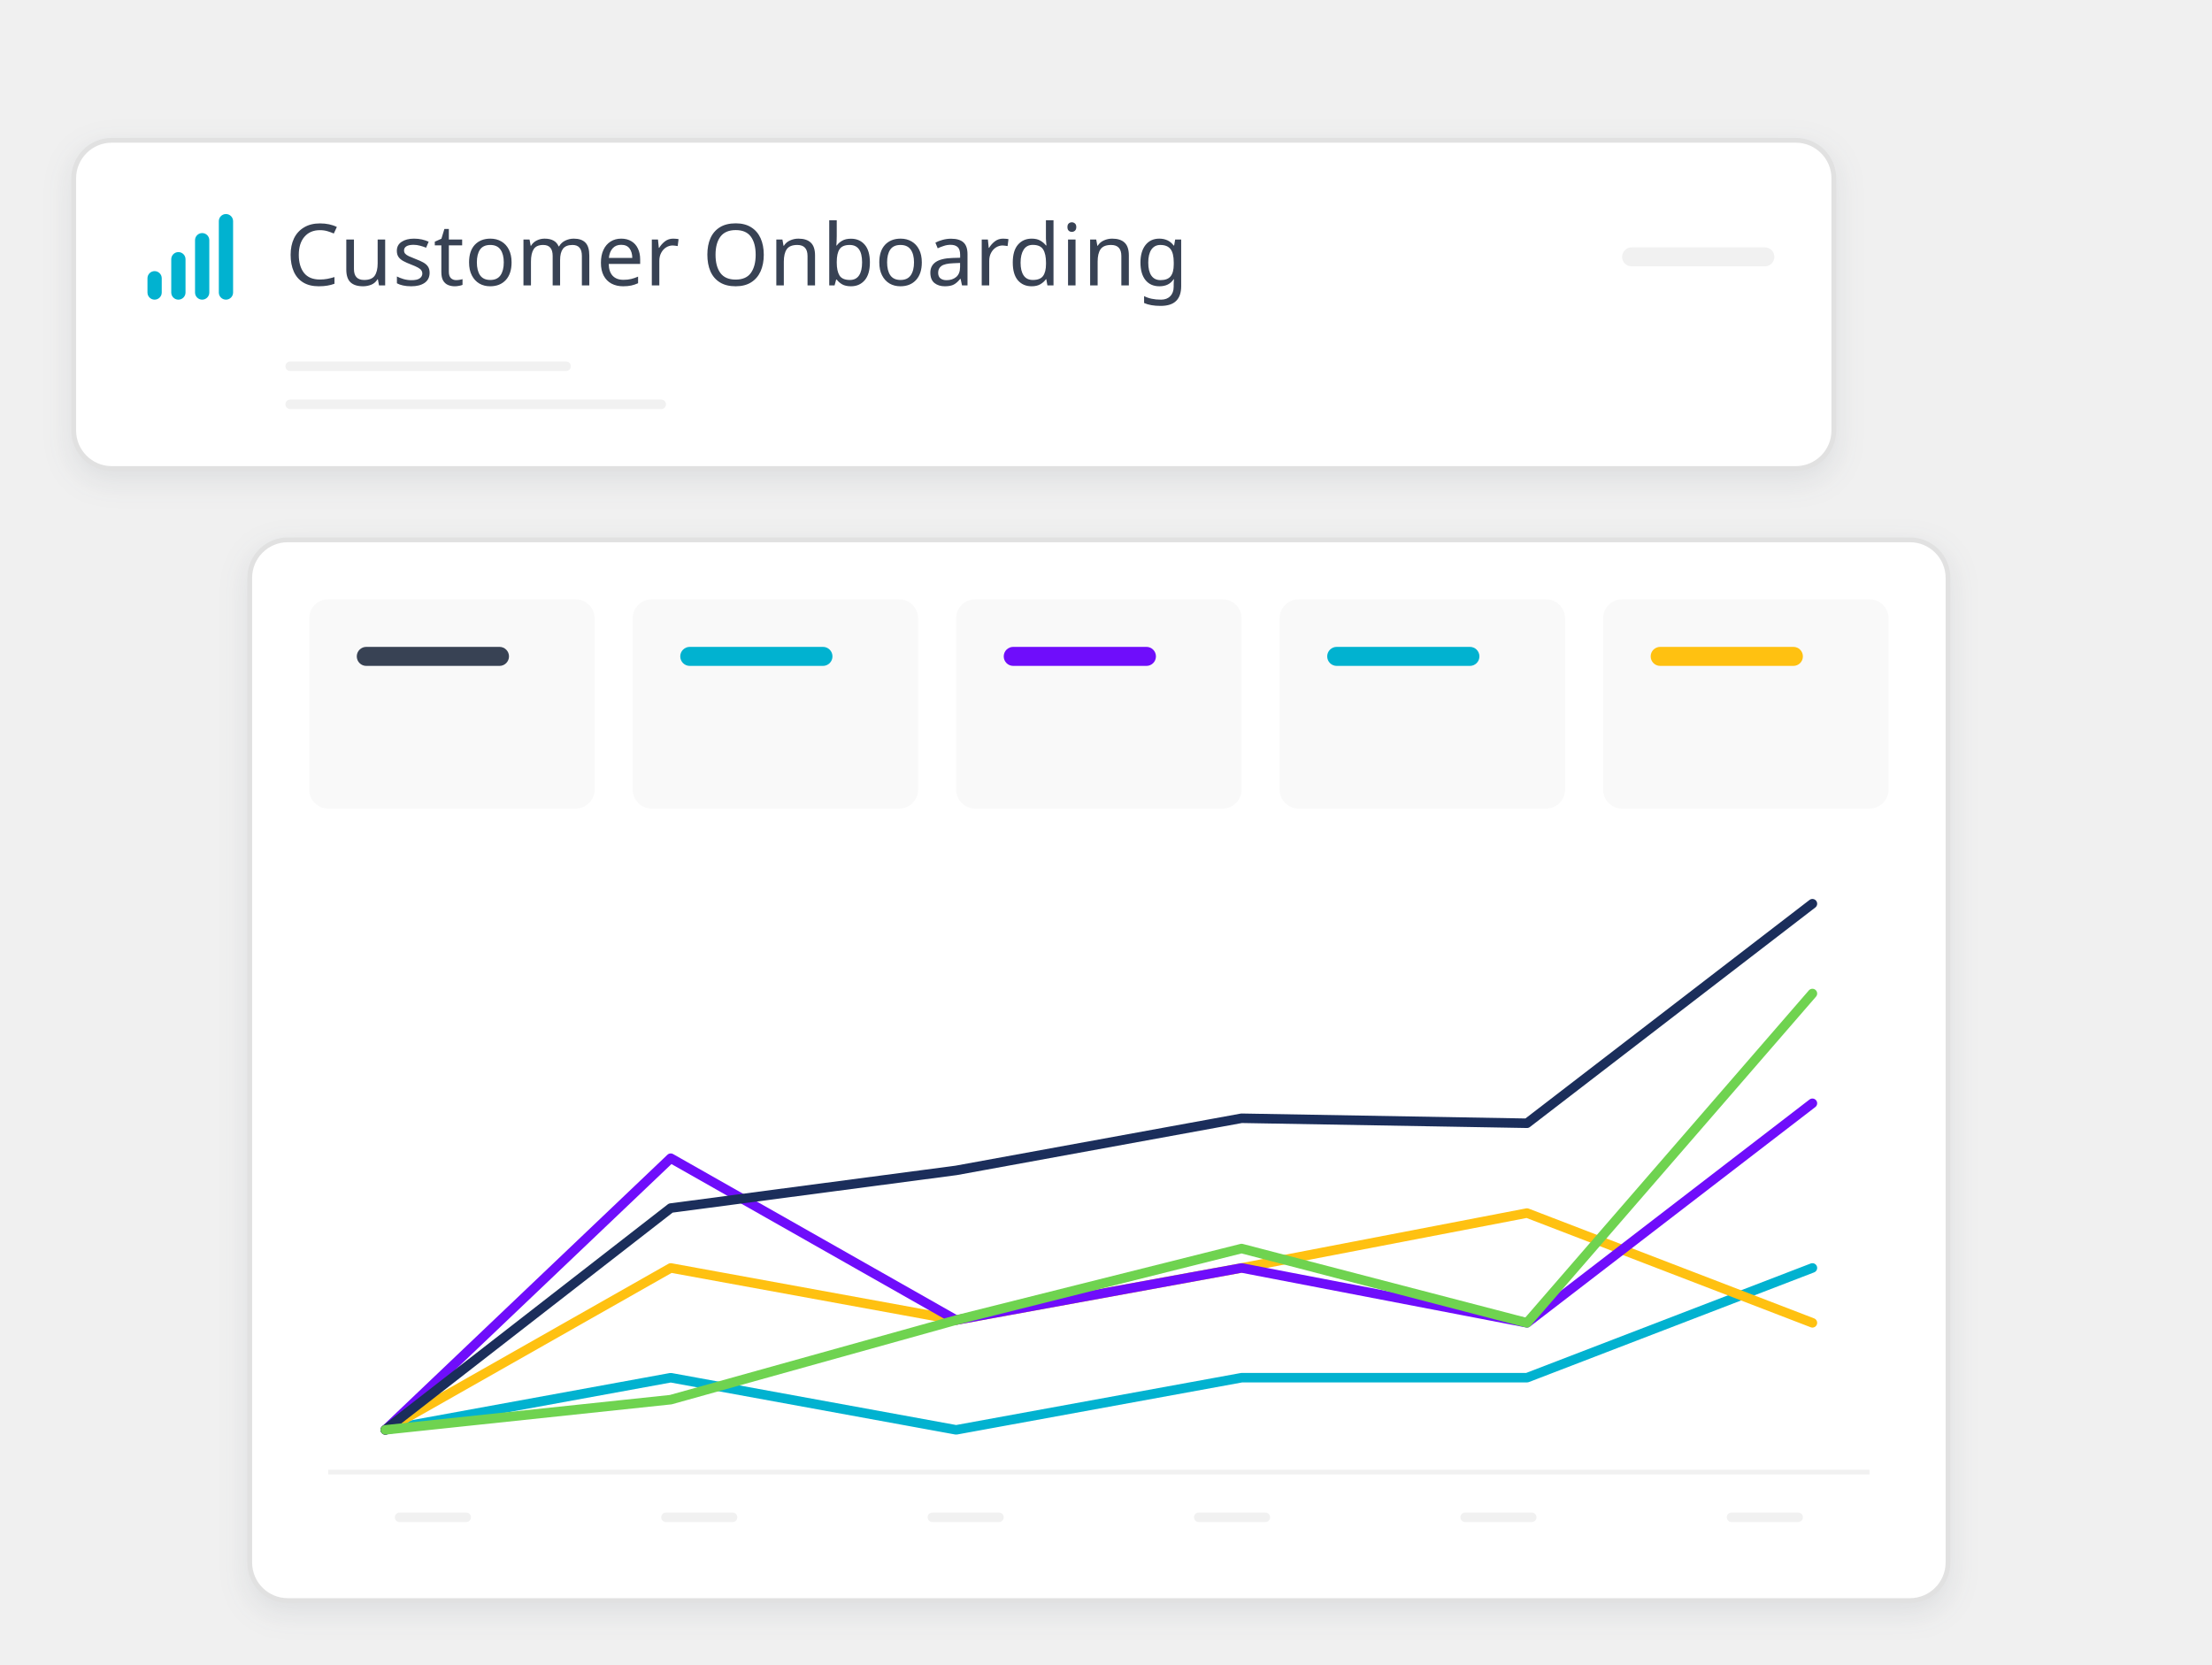
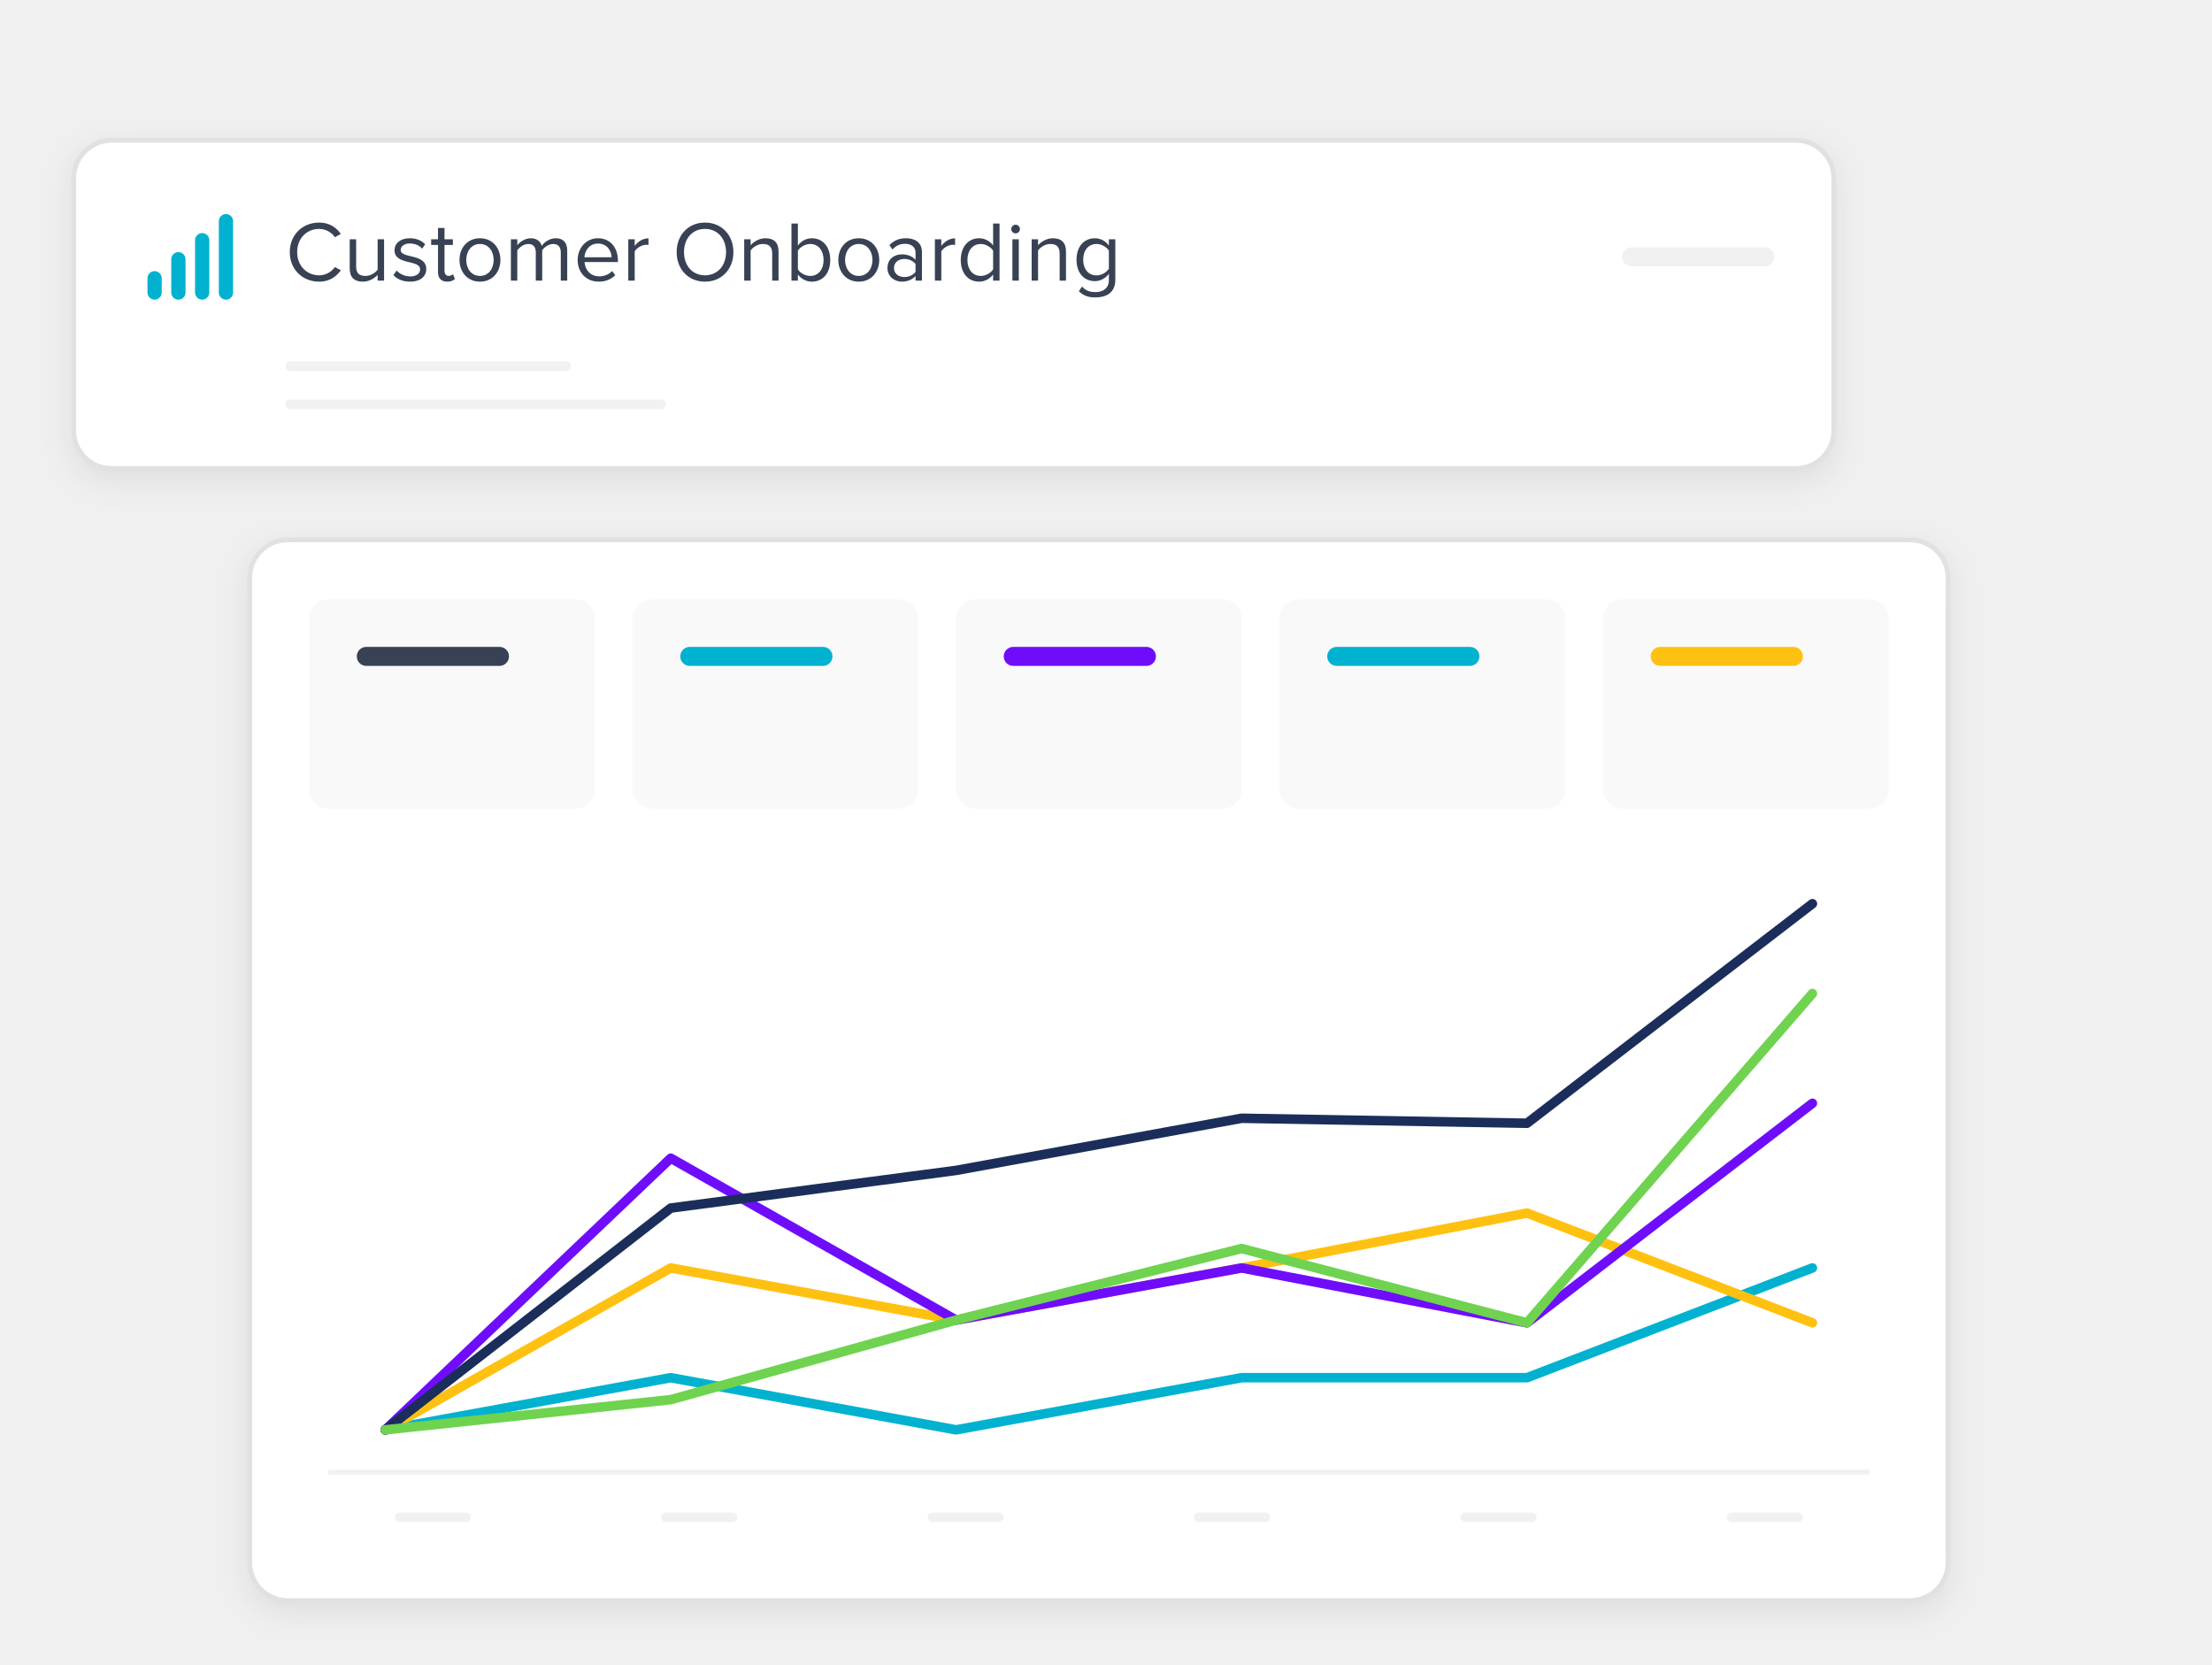
<svg xmlns="http://www.w3.org/2000/svg" xmlns:xlink="http://www.w3.org/1999/xlink" width="465" height="350" viewBox="0 0 465 350">
  <defs>
    <rect id="reporting-b" width="356" height="222" x="0" y="0" rx="8" />
    <filter id="reporting-a" width="106.2%" height="109.9%" x="-3.1%" y="-4.1%" filterUnits="objectBoundingBox">
      <feMorphology in="SourceAlpha" operator="dilate" radius="1" result="shadowSpreadOuter1" />
      <feOffset dy="2" in="shadowSpreadOuter1" result="shadowOffsetOuter1" />
      <feGaussianBlur in="shadowOffsetOuter1" result="shadowBlurOuter1" stdDeviation="3" />
      <feComposite in="shadowBlurOuter1" in2="SourceAlpha" operator="out" result="shadowBlurOuter1" />
      <feColorMatrix in="shadowBlurOuter1" values="0 0 0 0 0.208   0 0 0 0 0.259   0 0 0 0 0.329  0 0 0 0.101 0" />
    </filter>
    <rect id="reporting-d" width="369" height="68" x="0" y="0" rx="8" />
    <filter id="reporting-c" width="106%" height="132.4%" x="-3%" y="-13.2%" filterUnits="objectBoundingBox">
      <feMorphology in="SourceAlpha" operator="dilate" radius="1" result="shadowSpreadOuter1" />
      <feOffset dy="2" in="shadowSpreadOuter1" result="shadowOffsetOuter1" />
      <feGaussianBlur in="shadowOffsetOuter1" result="shadowBlurOuter1" stdDeviation="3" />
      <feComposite in="shadowBlurOuter1" in2="SourceAlpha" operator="out" result="shadowBlurOuter1" />
      <feColorMatrix in="shadowBlurOuter1" values="0 0 0 0 0.208   0 0 0 0 0.259   0 0 0 0 0.329  0 0 0 0.101 0" />
    </filter>
  </defs>
  <g fill="none" fill-rule="evenodd">
    <g transform="translate(53 114)">
      <use fill="#000" filter="url(#reporting-a)" xlink:href="#reporting-b" />
      <rect width="357" height="223" x="-.5" y="-.5" fill="#FFF" stroke="#E1E1E1" rx="8" />
      <rect width="324" height="1" x="16" y="195" fill="#F1F1F1" />
      <g fill="#F1F1F1" transform="translate(30 204)">
        <rect width="16" height="2" rx="1" />
        <rect width="16" height="2" x="56" rx="1" />
        <rect width="16" height="2" x="112" rx="1" />
        <rect width="16" height="2" x="168" rx="1" />
        <rect width="16" height="2" x="224" rx="1" />
        <rect width="16" height="2" x="280" rx="1" />
      </g>
      <rect width="60" height="44" x="12" y="12" fill="#F9F9F9" rx="4" />
      <rect width="32" height="4" x="22" y="22" fill="#384254" rx="2" />
      <rect width="60" height="44" x="80" y="12" fill="#F9F9F9" rx="4" />
      <rect width="32" height="4" x="90" y="22" fill="#01B2D0" rx="2" />
      <rect width="60" height="44" x="148" y="12" fill="#F9F9F9" rx="4" />
      <rect width="32" height="4" x="158" y="22" fill="#6F0DFB" rx="2" />
      <rect width="60" height="44" x="216" y="12" fill="#F9F9F9" rx="4" />
      <rect width="32" height="4" x="226" y="22" fill="#01B2D0" rx="2" />
      <rect width="60" height="44" x="284" y="12" fill="#F9F9F9" rx="4" />
      <rect width="32" height="4" x="294" y="22" fill="#FFC111" rx="2" />
      <g stroke-linecap="round" stroke-linejoin="round" stroke-width="2" transform="translate(28 76)">
        <polyline stroke="#01B2D0" points="0 110.612 60 99.65 120 110.612 180 99.65 240 99.65 300 76.573" />
        <polyline stroke="#FFC111" points="0 110.612 60 76.573 120 87.535 180 76.573 240 65.035 300 88.112" />
        <polyline stroke="#6F0DFB" points="0 110.612 60 53.497 120 87.535 180 76.573 240 88.112 300 41.958" />
        <polyline stroke="#1B2E5B" points="0 110.612 60 63.986 120 56.066 180 45.105 240 46.154 300 0" />
        <polyline stroke="#6FD350" points="0 110.612 60 104.266 120 87.535 180 72.494 240 88.112 300 18.881" />
      </g>
    </g>
    <g transform="translate(16 30)">
      <use fill="#000" filter="url(#reporting-c)" xlink:href="#reporting-d" />
      <rect width="370" height="69" x="-.5" y="-.5" fill="#FFF" stroke="#E1E1E1" rx="8" />
-       <text fill="#384254" font-family="ProximaNova-Regular, Proxima Nova" font-size="18">
-         <tspan x="44" y="30">Customer Onboarding</tspan>
-       </text>
+       <path fill="#384254" fill-rule="nonzero" d="M51.092,29.216 C53.216,29.216 54.656,28.208 55.664,26.822 L54.404,26.138 C53.72,27.146 52.46,27.884 51.092,27.884 C48.464,27.884 46.466,25.85 46.466,23.006 C46.466,20.126 48.464,18.128 51.092,18.128 C52.46,18.128 53.72,18.848 54.404,19.874 L55.646,19.172 C54.692,17.804 53.216,16.796 51.092,16.796 C47.636,16.796 44.918,19.316 44.918,23.006 C44.918,26.696 47.636,29.216 51.092,29.216 Z M60.29,29.216 C61.586,29.216 62.72,28.532 63.386,27.776 L63.386,29 L64.736,29 L64.736,20.306 L63.386,20.306 L63.386,26.696 C62.882,27.398 61.874,28.01 60.83,28.01 C59.642,28.01 58.868,27.56 58.868,26.03 L58.868,20.306 L57.518,20.306 L57.518,26.444 C57.518,28.316 58.472,29.216 60.29,29.216 Z M70.208,29.216 C72.44,29.216 73.61,28.046 73.61,26.588 C73.61,23.204 68.228,24.446 68.228,22.556 C68.228,21.782 68.966,21.188 70.154,21.188 C71.288,21.188 72.224,21.656 72.746,22.286 L73.376,21.35 C72.692,20.648 71.648,20.09 70.154,20.09 C68.084,20.09 66.932,21.224 66.932,22.592 C66.932,25.814 72.314,24.518 72.314,26.624 C72.314,27.488 71.576,28.118 70.244,28.118 C69.056,28.118 67.958,27.542 67.382,26.876 L66.698,27.848 C67.58,28.766 68.768,29.216 70.208,29.216 Z M78.02,29.216 C78.794,29.216 79.28,28.982 79.622,28.658 L79.226,27.632 C79.046,27.83 78.704,28.01 78.308,28.01 C77.732,28.01 77.444,27.542 77.444,26.894 L77.444,21.494 L79.208,21.494 L79.208,20.306 L77.444,20.306 L77.444,17.93 L76.076,17.93 L76.076,20.306 L74.636,20.306 L74.636,21.494 L76.076,21.494 L76.076,27.182 C76.076,28.478 76.724,29.216 78.02,29.216 Z M84.896,29.216 C87.542,29.216 89.198,27.164 89.198,24.644 C89.198,22.124 87.542,20.09 84.896,20.09 C82.25,20.09 80.594,22.124 80.594,24.644 C80.594,27.164 82.25,29.216 84.896,29.216 Z M84.896,28.01 C83.042,28.01 82.016,26.426 82.016,24.644 C82.016,22.88 83.042,21.296 84.896,21.296 C86.75,21.296 87.776,22.88 87.776,24.644 C87.776,26.426 86.75,28.01 84.896,28.01 Z M92.744,29 L92.744,22.646 C93.212,21.944 94.148,21.296 95.03,21.296 C96.182,21.296 96.632,21.998 96.632,23.096 L96.632,29 L97.982,29 L97.982,22.628 C98.432,21.926 99.386,21.296 100.286,21.296 C101.42,21.296 101.888,21.998 101.888,23.096 L101.888,29 L103.238,29 L103.238,22.718 C103.238,20.972 102.392,20.09 100.808,20.09 C99.548,20.09 98.378,20.918 97.892,21.71 C97.64,20.81 96.884,20.09 95.57,20.09 C94.274,20.09 93.122,21.008 92.744,21.566 L92.744,20.306 L91.394,20.306 L91.394,29 L92.744,29 Z M109.88,29.216 C111.284,29.216 112.454,28.73 113.336,27.866 L112.688,26.984 C111.986,27.704 110.996,28.1 109.988,28.1 C108.116,28.1 106.982,26.732 106.874,25.094 L113.894,25.094 L113.894,24.752 C113.894,22.142 112.346,20.09 109.718,20.09 C107.234,20.09 105.434,22.124 105.434,24.644 C105.434,27.362 107.288,29.216 109.88,29.216 Z M112.562,24.086 L106.856,24.086 C106.928,22.772 107.846,21.206 109.7,21.206 C111.68,21.206 112.544,22.808 112.562,24.086 Z M117.422,29 L117.422,22.844 C117.818,22.142 118.952,21.458 119.798,21.458 C119.996,21.458 120.158,21.476 120.32,21.494 L120.32,20.108 C119.132,20.108 118.124,20.792 117.422,21.692 L117.422,20.306 L116.072,20.306 L116.072,29 L117.422,29 Z M132.2,29.216 C135.746,29.216 138.176,26.552 138.176,23.006 C138.176,19.46 135.746,16.796 132.2,16.796 C128.654,16.796 126.242,19.46 126.242,23.006 C126.242,26.552 128.654,29.216 132.2,29.216 Z M132.2,27.884 C129.5,27.884 127.79,25.796 127.79,23.006 C127.79,20.198 129.5,18.128 132.2,18.128 C134.882,18.128 136.628,20.198 136.628,23.006 C136.628,25.796 134.882,27.884 132.2,27.884 Z M141.794,29 L141.794,22.646 C142.316,21.944 143.306,21.296 144.368,21.296 C145.538,21.296 146.33,21.764 146.33,23.312 L146.33,29 L147.662,29 L147.662,22.898 C147.662,21.008 146.708,20.09 144.908,20.09 C143.594,20.09 142.406,20.828 141.794,21.566 L141.794,20.306 L140.444,20.306 L140.444,29 L141.794,29 Z M154.664,29.216 C156.932,29.216 158.534,27.488 158.534,24.662 C158.534,21.872 156.95,20.09 154.664,20.09 C153.494,20.09 152.432,20.666 151.73,21.62 L151.73,16.994 L150.38,16.994 L150.38,29 L151.73,29 L151.73,27.704 C152.378,28.586 153.44,29.216 154.664,29.216 Z M154.34,28.01 C153.26,28.01 152.198,27.398 151.73,26.642 L151.73,22.7 C152.198,21.944 153.26,21.296 154.34,21.296 C156.086,21.296 157.13,22.736 157.13,24.662 C157.13,26.588 156.086,28.01 154.34,28.01 Z M164.528,29.216 C167.174,29.216 168.83,27.164 168.83,24.644 C168.83,22.124 167.174,20.09 164.528,20.09 C161.882,20.09 160.226,22.124 160.226,24.644 C160.226,27.164 161.882,29.216 164.528,29.216 Z M164.528,28.01 C162.674,28.01 161.648,26.426 161.648,24.644 C161.648,22.88 162.674,21.296 164.528,21.296 C166.382,21.296 167.408,22.88 167.408,24.644 C167.408,26.426 166.382,28.01 164.528,28.01 Z M173.582,29.216 C174.752,29.216 175.76,28.802 176.462,28.01 L176.462,29 L177.812,29 L177.812,23.024 C177.812,20.918 176.3,20.09 174.446,20.09 C173.024,20.09 171.908,20.558 170.972,21.53 L171.602,22.466 C172.376,21.62 173.222,21.26 174.266,21.26 C175.526,21.26 176.462,21.926 176.462,23.078 L176.462,24.644 C175.76,23.852 174.77,23.474 173.582,23.474 C172.106,23.474 170.558,24.374 170.558,26.336 C170.558,28.226 172.124,29.216 173.582,29.216 Z M174.086,28.244 C172.808,28.244 171.926,27.452 171.926,26.336 C171.926,25.238 172.808,24.446 174.086,24.446 C175.022,24.446 175.94,24.806 176.462,25.508 L176.462,27.164 C175.94,27.884 175.022,28.244 174.086,28.244 Z M181.88,29 L181.88,22.844 C182.276,22.142 183.41,21.458 184.256,21.458 C184.454,21.458 184.616,21.476 184.778,21.494 L184.778,20.108 C183.59,20.108 182.582,20.792 181.88,21.692 L181.88,20.306 L180.53,20.306 L180.53,29 L181.88,29 Z M189.836,29.216 C191.06,29.216 192.122,28.586 192.77,27.704 L192.77,29 L194.12,29 L194.12,16.994 L192.77,16.994 L192.77,21.62 C192.068,20.666 191.006,20.09 189.836,20.09 C187.568,20.09 185.966,21.872 185.966,24.662 C185.966,27.488 187.568,29.216 189.836,29.216 Z M190.178,28.01 C188.414,28.01 187.37,26.588 187.37,24.662 C187.37,22.736 188.414,21.296 190.178,21.296 C191.24,21.296 192.302,21.944 192.77,22.7 L192.77,26.624 C192.302,27.38 191.24,28.01 190.178,28.01 Z M197.504,19.064 C198.008,19.064 198.404,18.668 198.404,18.164 C198.404,17.66 198.008,17.246 197.504,17.246 C197,17.246 196.586,17.66 196.586,18.164 C196.586,18.668 197,19.064 197.504,19.064 Z M198.17,29 L198.17,20.306 L196.82,20.306 L196.82,29 L198.17,29 Z M202.22,29 L202.22,22.646 C202.742,21.944 203.732,21.296 204.794,21.296 C205.964,21.296 206.756,21.764 206.756,23.312 L206.756,29 L208.088,29 L208.088,22.898 C208.088,21.008 207.134,20.09 205.334,20.09 C204.02,20.09 202.832,20.828 202.22,21.566 L202.22,20.306 L200.87,20.306 L200.87,29 L202.22,29 Z M214.298,32.528 C216.422,32.528 218.456,31.628 218.456,28.874 L218.456,20.306 L217.106,20.306 L217.106,21.62 C216.404,20.666 215.342,20.09 214.172,20.09 C211.886,20.09 210.302,21.818 210.302,24.608 C210.302,27.416 211.904,29.108 214.172,29.108 C215.396,29.108 216.458,28.442 217.106,27.56 L217.106,28.874 C217.106,30.71 215.738,31.412 214.298,31.412 C213.056,31.412 212.192,31.088 211.472,30.242 L210.788,31.214 C211.832,32.24 212.84,32.528 214.298,32.528 Z M214.514,27.902 C212.75,27.902 211.706,26.516 211.706,24.608 C211.706,22.682 212.75,21.296 214.514,21.296 C215.576,21.296 216.62,21.944 217.106,22.682 L217.106,26.498 C216.62,27.254 215.576,27.902 214.514,27.902 Z" />
      <rect width="60" height="2" x="44" y="46" fill="#F1F1F1" rx="1" />
      <rect width="32" height="4" x="325" y="22" fill="#F1F1F1" rx="2" />
      <rect width="80" height="2" x="44" y="54" fill="#F1F1F1" rx="1" />
      <rect width="3" height="6" x="15" y="27" fill="#01B2D0" rx="1.5" />
      <rect width="3" height="10" x="20" y="23" fill="#01B2D0" rx="1.5" />
      <rect width="3" height="14" x="25" y="19" fill="#01B2D0" rx="1.5" />
      <rect width="3" height="18" x="30" y="15" fill="#01B2D0" rx="1.5" />
    </g>
  </g>
</svg>
